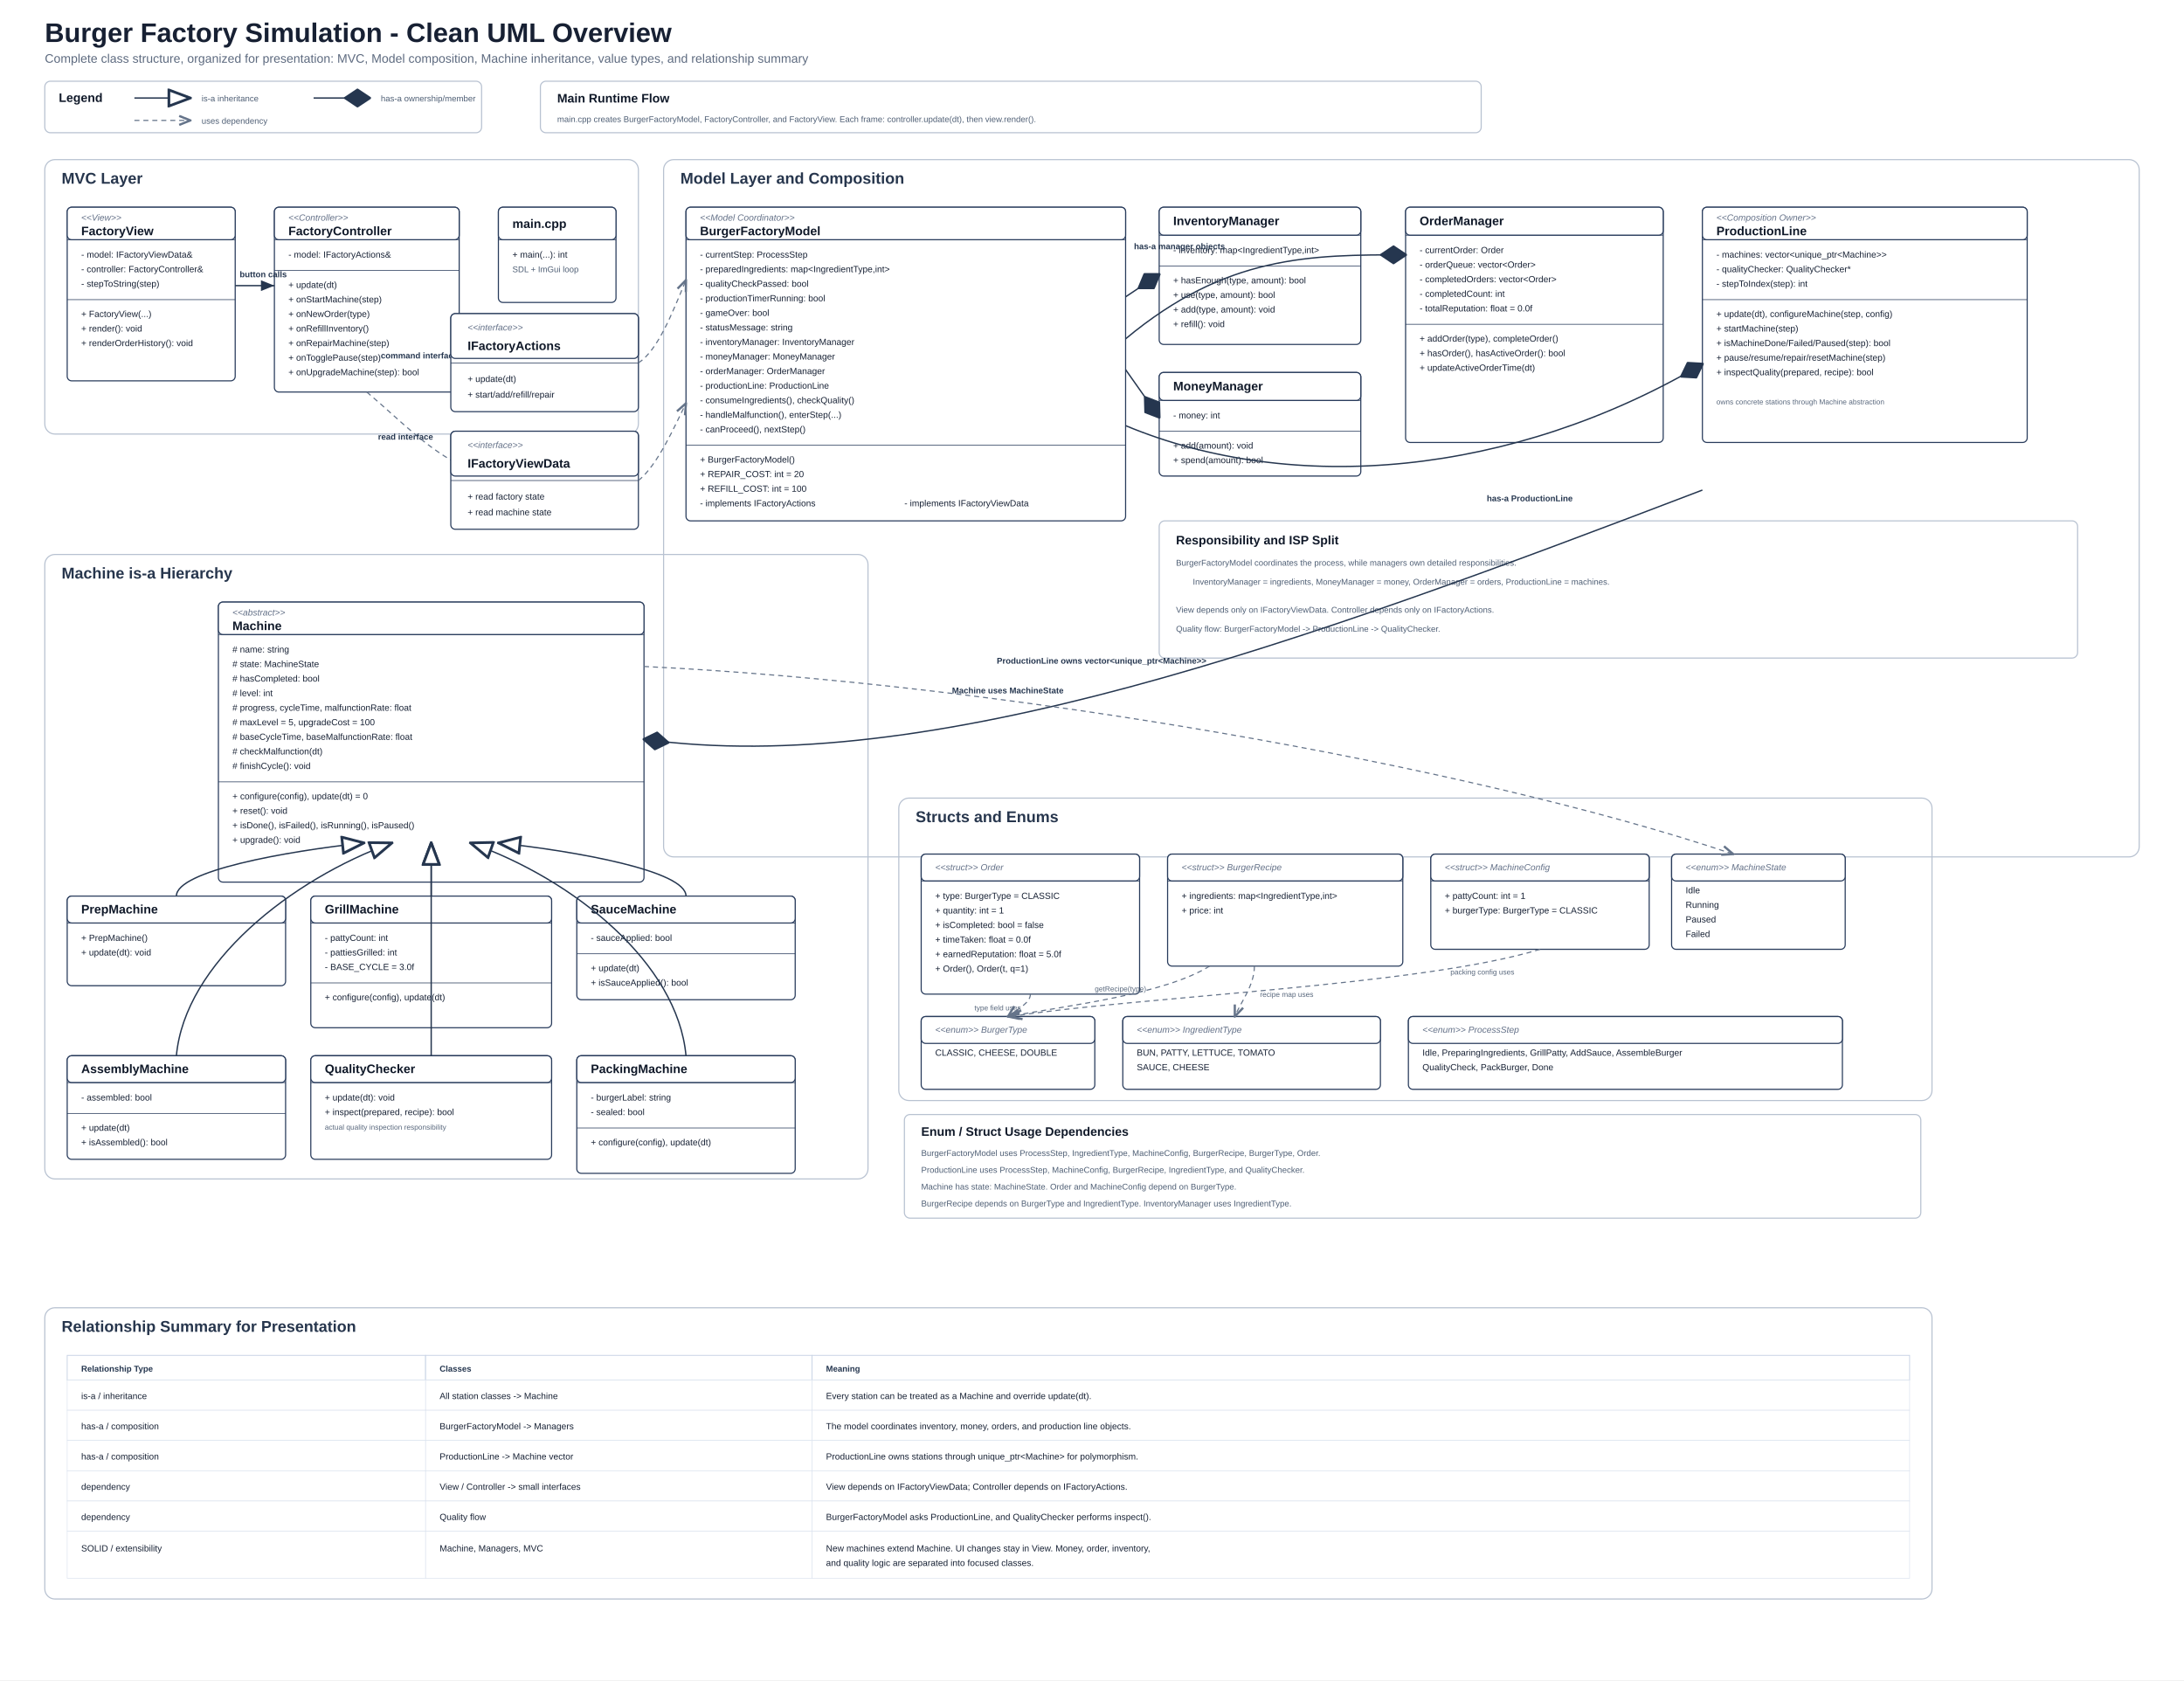
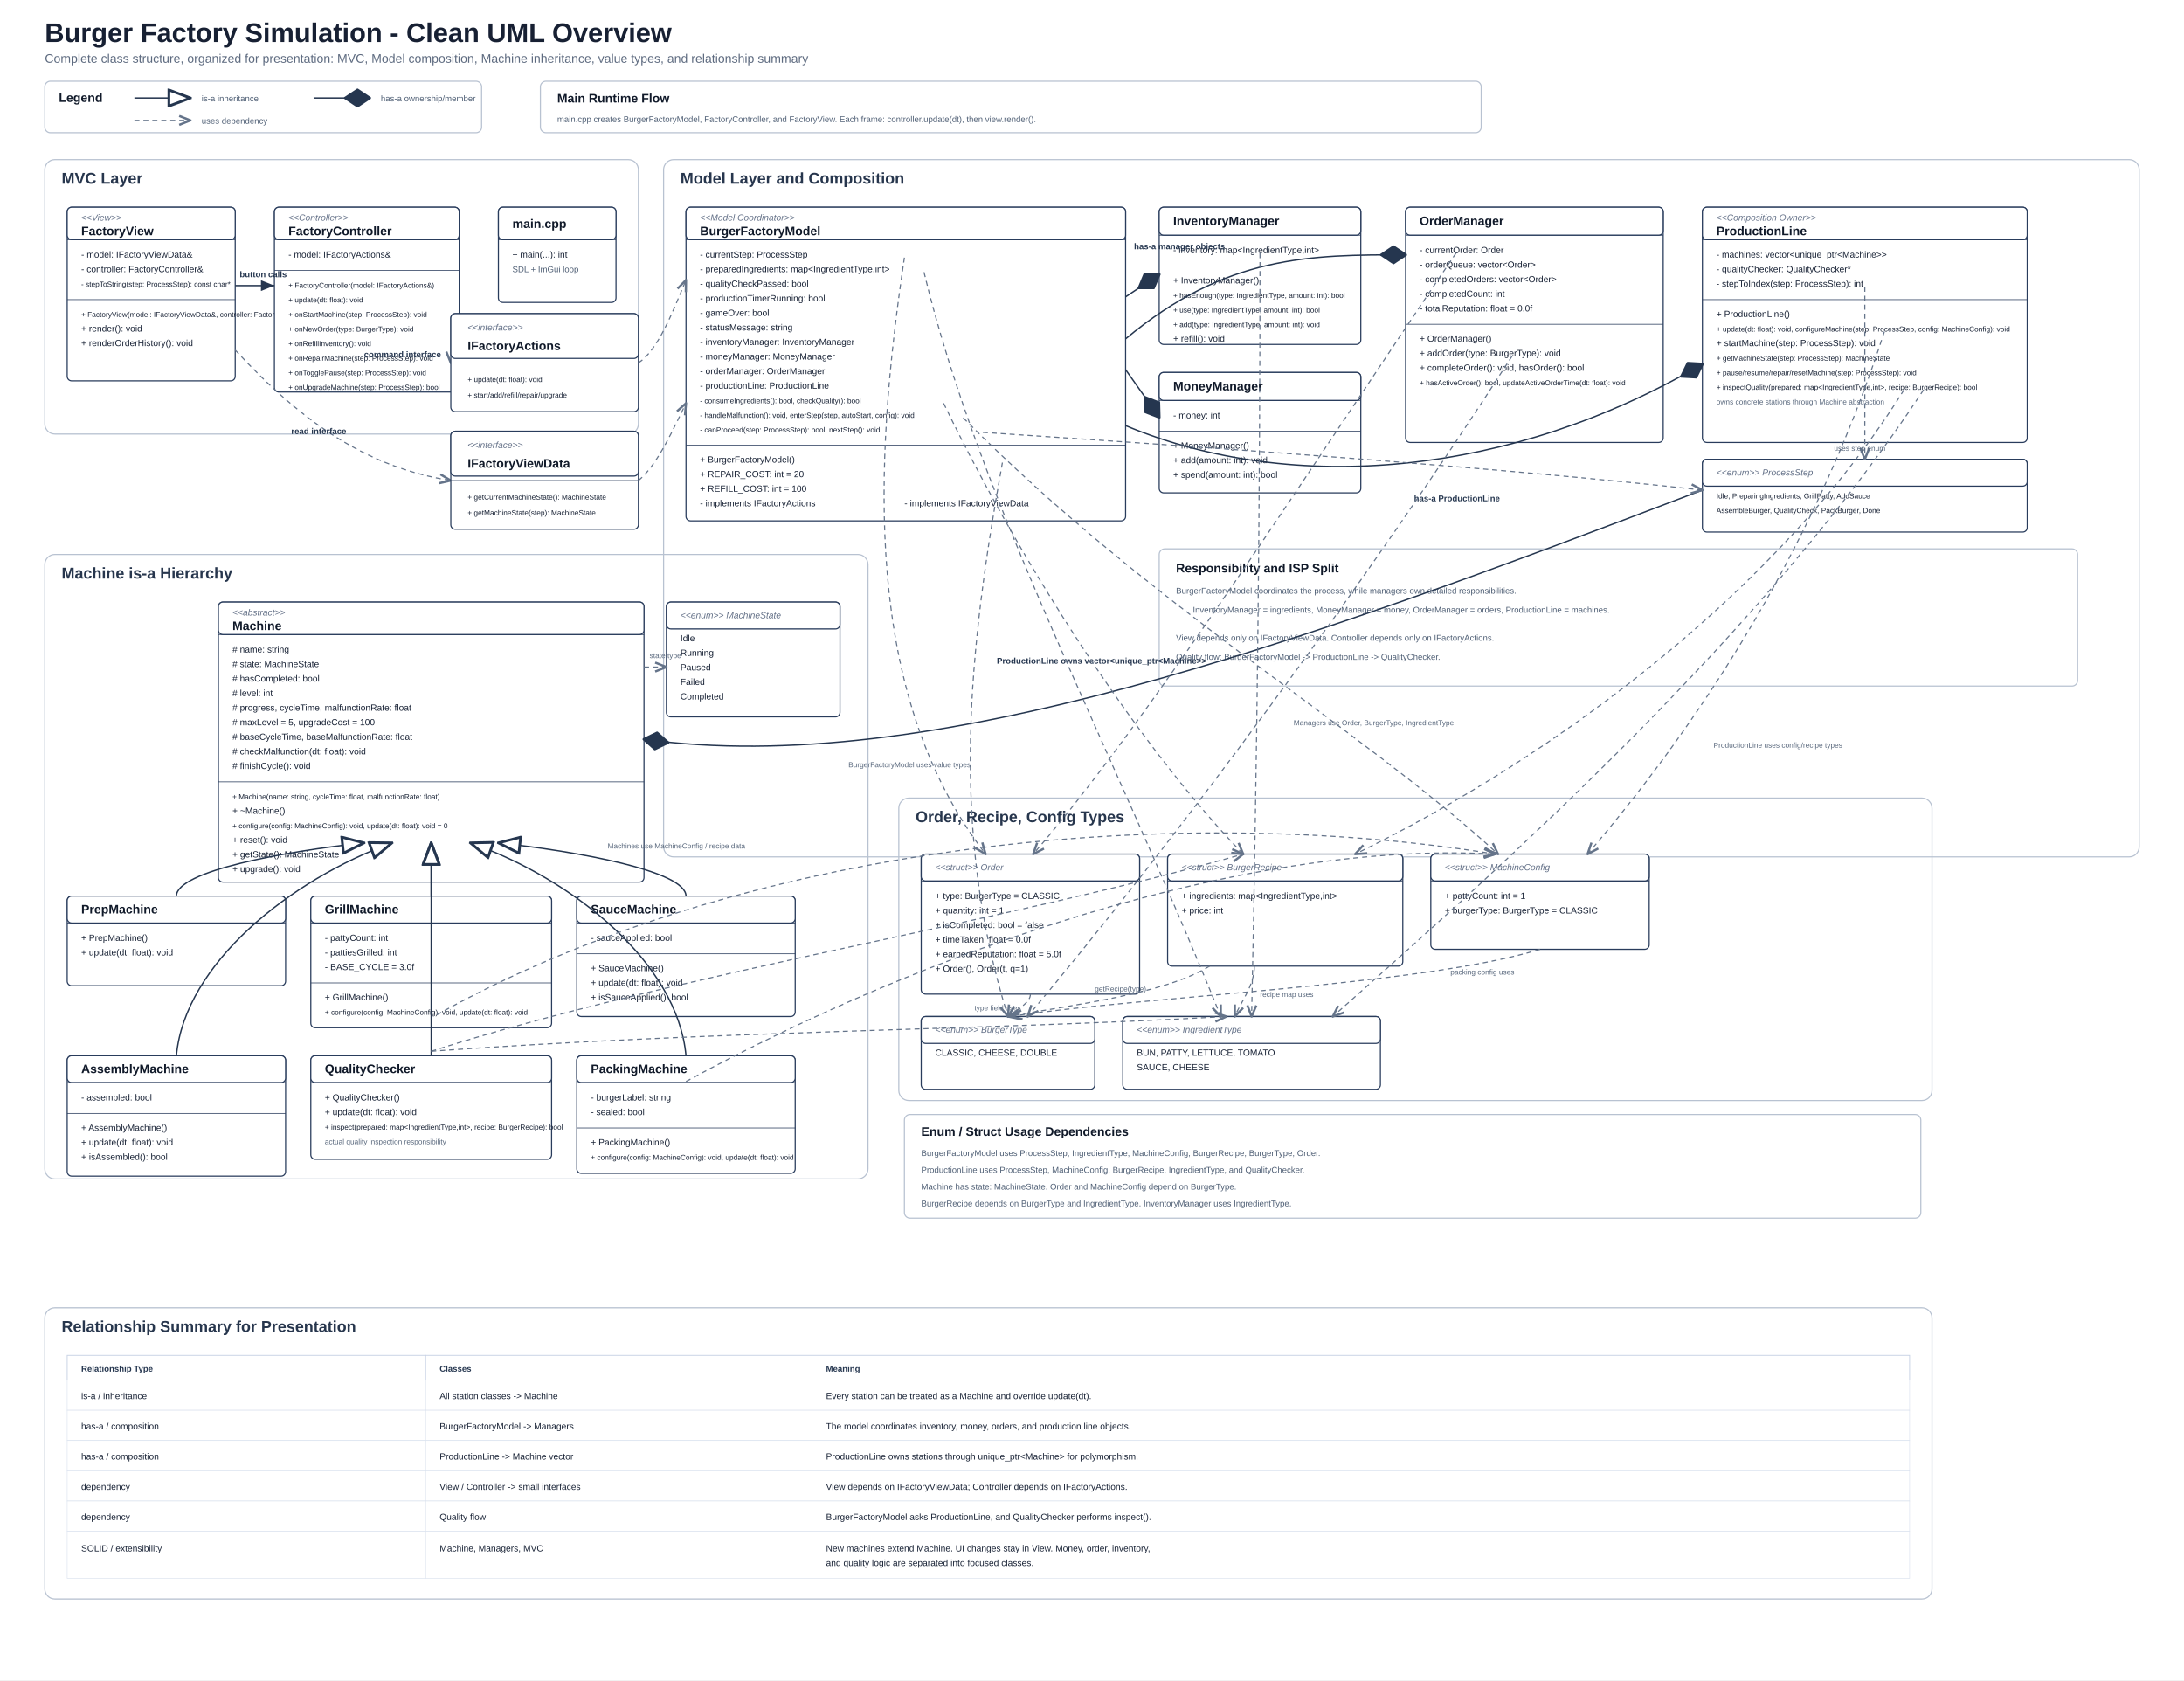
<svg xmlns="http://www.w3.org/2000/svg" width="3900" height="3000" viewBox="0 0 3900 3000">
  <defs>
    <style>
      text { font-family: Arial, Helvetica, sans-serif; fill: #172033; }
      .title { font-size: 48px; font-weight: 700; }
      .subtitle { font-size: 22px; fill: #5d6a7f; }
      .package-title { font-size: 28px; font-weight: 700; fill: #27364d; }
      .class-name { font-size: 22px; font-weight: 700; fill: #101929; }
      .stereo { font-size: 16px; font-style: italic; fill: #637087; }
      .member { font-size: 16px; fill: #182235; }
+       .member-tight { font-size: 13px; fill: #182235; }
      .small { font-size: 15px; fill: #4e5e74; }
      .tiny { font-size: 13px; fill: #58677c; }
      .package { fill: none; stroke: #b8c2d1; stroke-width: 2; rx: 18; }
      .package-model { fill: none; }
      .package-machine { fill: none; }
      .package-value { fill: none; }
      .box { fill: #ffffff; stroke: #293c5c; stroke-width: 2; rx: 8; }
      .head { stroke: #293c5c; stroke-width: 2; rx: 8; }
      .head-mvc { fill: #ffffff; }
      .head-model { fill: #ffffff; }
      .head-machine { fill: #ffffff; }
      .head-value { fill: #ffffff; }
      .head-struct { fill: #ffffff; }
      .line { stroke: #293c5c; stroke-width: 1.2; }
      .arrow { stroke: #25364f; stroke-width: 2.4; fill: none; }
      .dep { stroke: #65748a; stroke-width: 2; fill: none; stroke-dasharray: 9 7; }
      .label { font-size: 15px; font-weight: 700; fill: #25364f; }
      .note { fill: #ffffff; stroke: #b8c2d1; stroke-width: 2; rx: 10; }
      .table-head { fill: #ffffff; stroke: #c8d3e5; stroke-width: 1.5; }
      .table-row { fill: #ffffff; stroke: #d9e1ee; stroke-width: 1; }
    </style>
    <marker id="arrow" viewBox="0 0 12 10" refX="11" refY="5" markerWidth="12" markerHeight="10" orient="auto">
      <path d="M 1 1 L 11 5 L 1 9 Z" fill="#25364f" />
    </marker>
    <marker id="depArrow" viewBox="0 0 12 10" refX="11" refY="5" markerWidth="12" markerHeight="10" orient="auto">
      <path d="M 1 1 L 11 5 L 1 9" fill="none" stroke="#65748a" stroke-width="2" />
    </marker>
    <marker id="inherit" viewBox="0 0 18 14" refX="17" refY="7" markerWidth="18" markerHeight="14" orient="auto">
      <path d="M 17 7 L 1 1 L 1 13 Z" fill="#ffffff" stroke="#25364f" stroke-width="2" />
    </marker>
    <marker id="diamond" viewBox="0 0 20 14" refX="19" refY="7" markerWidth="20" markerHeight="14" orient="auto">
      <path d="M 1 7 L 10 1 L 19 7 L 10 13 Z" fill="#25364f" stroke="#25364f" stroke-width="2" />
    </marker>
  </defs>
  <rect x="0" y="0" width="3900" height="3000" fill="#ffffff" />
  <text x="80" y="75" class="title">Burger Factory Simulation - Clean UML Overview</text>
  <text x="80" y="112" class="subtitle">Complete class structure, organized for presentation: MVC, Model composition, Machine inheritance, value types, and relationship summary</text>
  <rect x="80" y="145" width="780" height="92" class="note" />
  <text x="105" y="182" class="class-name">Legend</text>
  <line x1="240" y1="175" x2="340" y2="175" class="arrow" marker-end="url(#inherit)" />
  <text x="360" y="181" class="small">is-a inheritance</text>
  <line x1="560" y1="175" x2="660" y2="175" class="arrow" marker-end="url(#diamond)" />
  <text x="680" y="181" class="small">has-a ownership/member</text>
  <line x1="240" y1="215" x2="340" y2="215" class="dep" marker-end="url(#depArrow)" />
  <text x="360" y="221" class="small">uses dependency</text>
  <rect x="965" y="145" width="1680" height="92" class="note" />
  <text x="995" y="183" class="class-name">Main Runtime Flow</text>
  <text x="995" y="218" class="small">main.cpp creates BurgerFactoryModel, FactoryController, and FactoryView. Each frame: controller.update(dt), then view.render().</text>
  <rect x="80" y="285" width="1060" height="490" class="package" />
  <text x="110" y="328" class="package-title">MVC Layer</text>
  <g id="FactoryView">
    <rect x="120" y="370" width="300" height="310" class="box" />
    <rect x="120" y="370" width="300" height="58" class="head head-mvc" />
    <text x="145" y="394" class="stereo">&lt;&lt;View&gt;&gt;</text>
    <text x="145" y="420" class="class-name">FactoryView</text>
    <line x1="120" y1="428" x2="420" y2="428" class="line" />
    <text x="145" y="460" class="member">- model: IFactoryViewData&amp;</text>
    <text x="145" y="486" class="member">- controller: FactoryController&amp;</text>
-     <text x="145" y="512" class="member">- stepToString(step)</text>
+     <text x="145" y="512" class="member-tight">- stepToString(step: ProcessStep): const char*</text>
    <line x1="120" y1="535" x2="420" y2="535" class="line" />
-     <text x="145" y="566" class="member">+ FactoryView(...)</text>
+     <text x="145" y="566" class="member-tight">+ FactoryView(model: IFactoryViewData&amp;, controller: FactoryController&amp;)</text>
    <text x="145" y="592" class="member">+ render(): void</text>
    <text x="145" y="618" class="member">+ renderOrderHistory(): void</text>
  </g>
  <g id="FactoryController">
    <rect x="490" y="370" width="330" height="330" class="box" />
    <rect x="490" y="370" width="330" height="58" class="head head-mvc" />
    <text x="515" y="394" class="stereo">&lt;&lt;Controller&gt;&gt;</text>
    <text x="515" y="420" class="class-name">FactoryController</text>
    <line x1="490" y1="428" x2="820" y2="428" class="line" />
    <text x="515" y="460" class="member">- model: IFactoryActions&amp;</text>
    <line x1="490" y1="483" x2="820" y2="483" class="line" />
-     <text x="515" y="514" class="member">+ update(dt)</text>
-     <text x="515" y="540" class="member">+ onStartMachine(step)</text>
-     <text x="515" y="566" class="member">+ onNewOrder(type)</text>
-     <text x="515" y="592" class="member">+ onRefillInventory()</text>
-     <text x="515" y="618" class="member">+ onRepairMachine(step)</text>
-     <text x="515" y="644" class="member">+ onTogglePause(step)</text>
-     <text x="515" y="670" class="member">+ onUpgradeMachine(step): bool</text>
+     <text x="515" y="514" class="member-tight">+ FactoryController(model: IFactoryActions&amp;)</text>
+     <text x="515" y="540" class="member-tight">+ update(dt: float): void</text>
+     <text x="515" y="566" class="member-tight">+ onStartMachine(step: ProcessStep): void</text>
+     <text x="515" y="592" class="member-tight">+ onNewOrder(type: BurgerType): void</text>
+     <text x="515" y="618" class="member-tight">+ onRefillInventory(): void</text>
+     <text x="515" y="644" class="member-tight">+ onRepairMachine(step: ProcessStep): void</text>
+     <text x="515" y="670" class="member-tight">+ onTogglePause(step: ProcessStep): void</text>
+     <text x="515" y="696" class="member-tight">+ onUpgradeMachine(step: ProcessStep): bool</text>
  </g>
  <g id="MainCpp">
    <rect x="890" y="370" width="210" height="170" class="box" />
    <rect x="890" y="370" width="210" height="58" class="head head-mvc" />
    <text x="915" y="407" class="class-name">main.cpp</text>
    <line x1="890" y1="428" x2="1100" y2="428" class="line" />
    <text x="915" y="460" class="member">+ main(...): int</text>
    <text x="915" y="486" class="small">SDL + ImGui loop</text>
  </g>
  <path d="M 420 510 L 490 510" class="arrow" marker-end="url(#arrow)" />
  <text x="428" y="495" class="label">button calls</text>
-   <path d="M 655 700 C 720 755 760 800 830 835" class="dep" marker-end="url(#depArrow)" />
-   <text x="675" y="785" class="label">read interface</text>
-   <path d="M 820 610 C 820 635 825 650 830 650" class="dep" marker-end="url(#depArrow)" />
-   <text x="680" y="640" class="label">command interface</text>
+   <path d="M 420 625 C 545 760 660 835 805 858" class="dep" marker-end="url(#depArrow)" />
+   <text x="520" y="775" class="label">read interface</text>
+   <path d="M 820 610 C 835 625 805 635 805 648" class="dep" marker-end="url(#depArrow)" />
+   <text x="650" y="638" class="label">command interface</text>
  <g id="FactoryInterfaces">
    <rect x="805" y="560" width="335" height="175" class="box" />
    <rect x="805" y="560" width="335" height="80" class="head head-model" />
    <text x="835" y="590" class="stereo">&lt;&lt;interface&gt;&gt;</text>
    <text x="835" y="625" class="class-name">IFactoryActions</text>
    <line x1="805" y1="648" x2="1140" y2="648" class="line" />
-     <text x="835" y="682" class="member">+ update(dt)</text>
-     <text x="835" y="710" class="member">+ start/add/refill/repair</text>
+     <text x="835" y="682" class="member-tight">+ update(dt: float): void</text>
+     <text x="835" y="710" class="member-tight">+ start/add/refill/repair/upgrade</text>
    <rect x="805" y="770" width="335" height="175" class="box" />
    <rect x="805" y="770" width="335" height="80" class="head head-model" />
    <text x="835" y="800" class="stereo">&lt;&lt;interface&gt;&gt;</text>
    <text x="835" y="835" class="class-name">IFactoryViewData</text>
    <line x1="805" y1="858" x2="1140" y2="858" class="line" />
-     <text x="835" y="892" class="member">+ read factory state</text>
-     <text x="835" y="920" class="member">+ read machine state</text>
+     <text x="835" y="892" class="member-tight">+ getCurrentMachineState(): MachineState</text>
+     <text x="835" y="920" class="member-tight">+ getMachineState(step): MachineState</text>
  </g>
  <rect x="1185" y="285" width="2635" height="1245" class="package package-model" />
  <text x="1215" y="328" class="package-title">Model Layer and Composition</text>
  <g id="BurgerFactoryModel">
    <rect x="1225" y="370" width="785" height="560" class="box" />
    <rect x="1225" y="370" width="785" height="58" class="head head-model" />
    <text x="1250" y="394" class="stereo">&lt;&lt;Model Coordinator&gt;&gt;</text>
    <text x="1250" y="420" class="class-name">BurgerFactoryModel</text>
    <line x1="1225" y1="428" x2="2010" y2="428" class="line" />
    <text x="1250" y="460" class="member">- currentStep: ProcessStep</text>
    <text x="1250" y="486" class="member">- preparedIngredients: map&lt;IngredientType,int&gt;</text>
    <text x="1250" y="512" class="member">- qualityCheckPassed: bool</text>
    <text x="1250" y="538" class="member">- productionTimerRunning: bool</text>
    <text x="1250" y="564" class="member">- gameOver: bool</text>
    <text x="1250" y="590" class="member">- statusMessage: string</text>
    <text x="1250" y="616" class="member">- inventoryManager: InventoryManager</text>
    <text x="1250" y="642" class="member">- moneyManager: MoneyManager</text>
    <text x="1250" y="668" class="member">- orderManager: OrderManager</text>
    <text x="1250" y="694" class="member">- productionLine: ProductionLine</text>
-     <text x="1250" y="720" class="member">- consumeIngredients(), checkQuality()</text>
-     <text x="1250" y="746" class="member">- handleMalfunction(), enterStep(...)</text>
-     <text x="1250" y="772" class="member">- canProceed(), nextStep()</text>
+     <text x="1250" y="720" class="member-tight">- consumeIngredients(): bool, checkQuality(): bool</text>
+     <text x="1250" y="746" class="member-tight">- handleMalfunction(): void, enterStep(step, autoStart, config): void</text>
+     <text x="1250" y="772" class="member-tight">- canProceed(step: ProcessStep): bool, nextStep(): void</text>
    <line x1="1225" y1="795" x2="2010" y2="795" class="line" />
    <text x="1250" y="826" class="member">+ BurgerFactoryModel()</text>
    <text x="1250" y="852" class="member">+ REPAIR_COST: int = 20</text>
    <text x="1250" y="878" class="member">+ REFILL_COST: int = 100</text>
    <text x="1250" y="904" class="member">- implements IFactoryActions</text>
    <text x="1615" y="904" class="member">- implements IFactoryViewData</text>
  </g>
  <path d="M 1140 648 C 1175 625 1200 560 1225 500" class="dep" marker-end="url(#depArrow)" />
  <path d="M 1140 858 C 1175 830 1205 760 1225 720" class="dep" marker-end="url(#depArrow)" />
  <g id="Managers">
    <rect x="2070" y="370" width="360" height="245" class="box" />
    <rect x="2070" y="370" width="360" height="50" class="head head-model" />
    <text x="2095" y="402" class="class-name">InventoryManager</text>
    <line x1="2070" y1="420" x2="2430" y2="420" class="line" />
    <text x="2095" y="452" class="member">- inventory: map&lt;IngredientType,int&gt;</text>
    <line x1="2070" y1="475" x2="2430" y2="475" class="line" />
-     <text x="2095" y="506" class="member">+ hasEnough(type, amount): bool</text>
-     <text x="2095" y="532" class="member">+ use(type, amount): bool</text>
-     <text x="2095" y="558" class="member">+ add(type, amount): void</text>
-     <text x="2095" y="584" class="member">+ refill(): void</text>
-     <rect x="2070" y="665" width="360" height="185" class="box" />
+     <text x="2095" y="506" class="member">+ InventoryManager()</text>
+     <text x="2095" y="532" class="member-tight">+ hasEnough(type: IngredientType, amount: int): bool</text>
+     <text x="2095" y="558" class="member-tight">+ use(type: IngredientType, amount: int): bool</text>
+     <text x="2095" y="584" class="member-tight">+ add(type: IngredientType, amount: int): void</text>
+     <text x="2095" y="610" class="member">+ refill(): void</text>
+     <rect x="2070" y="665" width="360" height="215" class="box" />
    <rect x="2070" y="665" width="360" height="50" class="head head-model" />
    <text x="2095" y="697" class="class-name">MoneyManager</text>
    <line x1="2070" y1="715" x2="2430" y2="715" class="line" />
    <text x="2095" y="747" class="member">- money: int</text>
    <line x1="2070" y1="770" x2="2430" y2="770" class="line" />
-     <text x="2095" y="801" class="member">+ add(amount): void</text>
-     <text x="2095" y="827" class="member">+ spend(amount): bool</text>
+     <text x="2095" y="801" class="member">+ MoneyManager()</text>
+     <text x="2095" y="827" class="member">+ add(amount: int): void</text>
+     <text x="2095" y="853" class="member">+ spend(amount: int): bool</text>
  </g>
  <g id="OrderManager">
    <rect x="2510" y="370" width="460" height="420" class="box" />
    <rect x="2510" y="370" width="460" height="50" class="head head-model" />
    <text x="2535" y="402" class="class-name">OrderManager</text>
    <line x1="2510" y1="420" x2="2970" y2="420" class="line" />
    <text x="2535" y="452" class="member">- currentOrder: Order</text>
    <text x="2535" y="478" class="member">- orderQueue: vector&lt;Order&gt;</text>
    <text x="2535" y="504" class="member">- completedOrders: vector&lt;Order&gt;</text>
    <text x="2535" y="530" class="member">- completedCount: int</text>
    <text x="2535" y="556" class="member">- totalReputation: float = 0.0f</text>
    <line x1="2510" y1="579" x2="2970" y2="579" class="line" />
-     <text x="2535" y="610" class="member">+ addOrder(type), completeOrder()</text>
-     <text x="2535" y="636" class="member">+ hasOrder(), hasActiveOrder(): bool</text>
-     <text x="2535" y="662" class="member">+ updateActiveOrderTime(dt)</text>
+     <text x="2535" y="610" class="member">+ OrderManager()</text>
+     <text x="2535" y="636" class="member">+ addOrder(type: BurgerType): void</text>
+     <text x="2535" y="662" class="member">+ completeOrder(): void, hasOrder(): bool</text>
+     <text x="2535" y="688" class="member-tight">+ hasActiveOrder(): bool, updateActiveOrderTime(dt: float): void</text>
  </g>
  <g id="ProductionLine">
    <rect x="3040" y="370" width="580" height="420" class="box" />
    <rect x="3040" y="370" width="580" height="58" class="head head-model" />
    <text x="3065" y="394" class="stereo">&lt;&lt;Composition Owner&gt;&gt;</text>
    <text x="3065" y="420" class="class-name">ProductionLine</text>
    <line x1="3040" y1="428" x2="3620" y2="428" class="line" />
    <text x="3065" y="460" class="member">- machines: vector&lt;unique_ptr&lt;Machine&gt;&gt;</text>
    <text x="3065" y="486" class="member">- qualityChecker: QualityChecker*</text>
-     <text x="3065" y="512" class="member">- stepToIndex(step): int</text>
+     <text x="3065" y="512" class="member">- stepToIndex(step: ProcessStep): int</text>
    <line x1="3040" y1="535" x2="3620" y2="535" class="line" />
-     <text x="3065" y="566" class="member">+ update(dt), configureMachine(step, config)</text>
-     <text x="3065" y="592" class="member">+ startMachine(step)</text>
-     <text x="3065" y="618" class="member">+ isMachineDone/Failed/Paused(step): bool</text>
-     <text x="3065" y="644" class="member">+ pause/resume/repair/resetMachine(step)</text>
-     <text x="3065" y="670" class="member">+ inspectQuality(prepared, recipe): bool</text>
+     <text x="3065" y="566" class="member">+ ProductionLine()</text>
+     <text x="3065" y="592" class="member-tight">+ update(dt: float): void, configureMachine(step: ProcessStep, config: MachineConfig): void</text>
+     <text x="3065" y="618" class="member">+ startMachine(step: ProcessStep): void</text>
+     <text x="3065" y="644" class="member-tight">+ getMachineState(step: ProcessStep): MachineState</text>
+     <text x="3065" y="670" class="member-tight">+ pause/resume/repair/resetMachine(step: ProcessStep): void</text>
+     <text x="3065" y="696" class="member-tight">+ inspectQuality(prepared: map&lt;IngredientType,int&gt;, recipe: BurgerRecipe): bool</text>
    <text x="3065" y="722" class="tiny">owns concrete stations through Machine abstraction</text>
+   </g>
+   <g id="ProcessStepNearProductionLine">
+     <rect x="3040" y="820" width="580" height="130" class="box" />
+     <rect x="3040" y="820" width="580" height="48" class="head head-value" />
+     <text x="3065" y="849" class="stereo">&lt;&lt;enum&gt;&gt; ProcessStep</text>
+     <text x="3065" y="890" class="member-tight">Idle, PreparingIngredients, GrillPatty, AddSauce</text>
+     <text x="3065" y="916" class="member-tight">AssembleBurger, QualityCheck, PackBurger, Done</text>
  </g>
  <path d="M 2010 530 L 2070 490" class="arrow" marker-end="url(#diamond)" />
  <path d="M 2010 660 L 2070 745" class="arrow" marker-end="url(#diamond)" />
  <path d="M 2010 605 C 2190 455 2340 455 2510 455" class="arrow" marker-end="url(#diamond)" />
  <path d="M 2010 760 C 2310 885 2700 850 3040 650" class="arrow" marker-end="url(#diamond)" />
  <text x="2025" y="445" class="label">has-a manager objects</text>
-   <text x="2655" y="895" class="label">has-a ProductionLine</text>
-   <rect x="2070" y="930" width="1640" height="245" class="note" />
-   <text x="2100" y="972" class="class-name">Responsibility and ISP Split</text>
-   <text x="2100" y="1010" class="small">BurgerFactoryModel coordinates the process, while managers own detailed responsibilities.</text>
-   <text x="2130" y="1044" class="small">InventoryManager = ingredients, MoneyManager = money, OrderManager = orders, ProductionLine = machines.</text>
-   <text x="2100" y="1094" class="small">View depends only on IFactoryViewData. Controller depends only on IFactoryActions.</text>
-   <text x="2100" y="1128" class="small">Quality flow: BurgerFactoryModel -&gt; ProductionLine -&gt; QualityChecker.</text>
+   <text x="2525" y="895" class="label">has-a ProductionLine</text>
+   <rect x="2070" y="980" width="1640" height="245" class="note" />
+   <text x="2100" y="1022" class="class-name">Responsibility and ISP Split</text>
+   <text x="2100" y="1060" class="small">BurgerFactoryModel coordinates the process, while managers own detailed responsibilities.</text>
+   <text x="2130" y="1094" class="small">InventoryManager = ingredients, MoneyManager = money, OrderManager = orders, ProductionLine = machines.</text>
+   <text x="2100" y="1144" class="small">View depends only on IFactoryViewData. Controller depends only on IFactoryActions.</text>
+   <text x="2100" y="1178" class="small">Quality flow: BurgerFactoryModel -&gt; ProductionLine -&gt; QualityChecker.</text>
  <g id="MachineHierarchyGroup" transform="translate(0,140)">
    <rect x="80" y="850" width="1470" height="1115" class="package package-machine" />
    <text x="110" y="893" class="package-title">Machine is-a Hierarchy</text>
    <g id="Machine">
      <rect x="390" y="935" width="760" height="500" class="box" />
      <rect x="390" y="935" width="760" height="58" class="head head-machine" />
      <text x="415" y="959" class="stereo">&lt;&lt;abstract&gt;&gt;</text>
      <text x="415" y="985" class="class-name">Machine</text>
      <line x1="390" y1="993" x2="1150" y2="993" class="line" />
      <text x="415" y="1025" class="member"># name: string</text>
      <text x="415" y="1051" class="member"># state: MachineState</text>
      <text x="415" y="1077" class="member"># hasCompleted: bool</text>
      <text x="415" y="1103" class="member"># level: int</text>
      <text x="415" y="1129" class="member"># progress, cycleTime, malfunctionRate: float</text>
      <text x="415" y="1155" class="member"># maxLevel = 5, upgradeCost = 100</text>
      <text x="415" y="1181" class="member"># baseCycleTime, baseMalfunctionRate: float</text>
-       <text x="415" y="1207" class="member"># checkMalfunction(dt)</text>
+       <text x="415" y="1207" class="member"># checkMalfunction(dt: float): void</text>
      <text x="415" y="1233" class="member"># finishCycle(): void</text>
      <line x1="390" y1="1256" x2="1150" y2="1256" class="line" />
-       <text x="415" y="1287" class="member">+ configure(config), update(dt) = 0</text>
-       <text x="415" y="1313" class="member">+ reset(): void</text>
-       <text x="415" y="1339" class="member">+ isDone(), isFailed(), isRunning(), isPaused()</text>
-       <text x="415" y="1365" class="member">+ upgrade(): void</text>
+       <text x="415" y="1287" class="member-tight">+ Machine(name: string, cycleTime: float, malfunctionRate: float)</text>
+       <text x="415" y="1313" class="member">+ ~Machine()</text>
+       <text x="415" y="1339" class="member-tight">+ configure(config: MachineConfig): void, update(dt: float): void = 0</text>
+       <text x="415" y="1365" class="member">+ reset(): void</text>
+       <text x="415" y="1391" class="member">+ getState(): MachineState</text>
+       <text x="415" y="1417" class="member">+ upgrade(): void</text>
    </g>
+     <g id="MachineStateNearMachine">
+       <rect x="1190" y="935" width="310" height="205" class="box" />
+       <rect x="1190" y="935" width="310" height="48" class="head head-value" />
+       <text x="1215" y="964" class="stereo">&lt;&lt;enum&gt;&gt; MachineState</text>
+       <text x="1215" y="1005" class="member">Idle</text>
+       <text x="1215" y="1031" class="member">Running</text>
+       <text x="1215" y="1057" class="member">Paused</text>
+       <text x="1215" y="1083" class="member">Failed</text>
+       <text x="1215" y="1109" class="member">Completed</text>
+     </g>
+     <path d="M 1150 1051 L 1190 1051" class="dep" marker-end="url(#depArrow)" />
+     <text x="1160" y="1035" class="tiny">state type</text>
    <g id="MachineChildren">
      <rect x="120" y="1460" width="390" height="160" class="box" />
      <rect x="120" y="1460" width="390" height="48" class="head head-machine" />
      <text x="145" y="1491" class="class-name">PrepMachine</text>
      <line x1="120" y1="1508" x2="510" y2="1508" class="line" />
      <text x="145" y="1540" class="member">+ PrepMachine()</text>
-       <text x="145" y="1566" class="member">+ update(dt): void</text>
+       <text x="145" y="1566" class="member">+ update(dt: float): void</text>
      <rect x="555" y="1460" width="430" height="235" class="box" />
      <rect x="555" y="1460" width="430" height="48" class="head head-machine" />
      <text x="580" y="1491" class="class-name">GrillMachine</text>
      <line x1="555" y1="1508" x2="985" y2="1508" class="line" />
      <text x="580" y="1540" class="member">- pattyCount: int</text>
      <text x="580" y="1566" class="member">- pattiesGrilled: int</text>
      <text x="580" y="1592" class="member">- BASE_CYCLE = 3.0f</text>
      <line x1="555" y1="1615" x2="985" y2="1615" class="line" />
-       <text x="580" y="1646" class="member">+ configure(config), update(dt)</text>
-       <rect x="1030" y="1460" width="390" height="185" class="box" />
+       <text x="580" y="1646" class="member">+ GrillMachine()</text>
+       <text x="580" y="1672" class="member-tight">+ configure(config: MachineConfig): void, update(dt: float): void</text>
+       <rect x="1030" y="1460" width="390" height="215" class="box" />
      <rect x="1030" y="1460" width="390" height="48" class="head head-machine" />
      <text x="1055" y="1491" class="class-name">SauceMachine</text>
      <line x1="1030" y1="1508" x2="1420" y2="1508" class="line" />
      <text x="1055" y="1540" class="member">- sauceApplied: bool</text>
      <line x1="1030" y1="1563" x2="1420" y2="1563" class="line" />
-       <text x="1055" y="1594" class="member">+ update(dt)</text>
-       <text x="1055" y="1620" class="member">+ isSauceApplied(): bool</text>
-       <rect x="120" y="1745" width="390" height="185" class="box" />
+       <text x="1055" y="1594" class="member">+ SauceMachine()</text>
+       <text x="1055" y="1620" class="member">+ update(dt: float): void</text>
+       <text x="1055" y="1646" class="member">+ isSauceApplied(): bool</text>
+       <rect x="120" y="1745" width="390" height="215" class="box" />
      <rect x="120" y="1745" width="390" height="48" class="head head-machine" />
      <text x="145" y="1776" class="class-name">AssemblyMachine</text>
      <line x1="120" y1="1793" x2="510" y2="1793" class="line" />
      <text x="145" y="1825" class="member">- assembled: bool</text>
      <line x1="120" y1="1848" x2="510" y2="1848" class="line" />
-       <text x="145" y="1879" class="member">+ update(dt)</text>
-       <text x="145" y="1905" class="member">+ isAssembled(): bool</text>
+       <text x="145" y="1879" class="member">+ AssemblyMachine()</text>
+       <text x="145" y="1905" class="member">+ update(dt: float): void</text>
+       <text x="145" y="1931" class="member">+ isAssembled(): bool</text>
      <rect x="555" y="1745" width="430" height="185" class="box" />
      <rect x="555" y="1745" width="430" height="48" class="head head-machine" />
      <text x="580" y="1776" class="class-name">QualityChecker</text>
      <line x1="555" y1="1793" x2="985" y2="1793" class="line" />
-       <text x="580" y="1825" class="member">+ update(dt): void</text>
-       <text x="580" y="1851" class="member">+ inspect(prepared, recipe): bool</text>
-       <text x="580" y="1877" class="tiny">actual quality inspection responsibility</text>
+       <text x="580" y="1825" class="member">+ QualityChecker()</text>
+       <text x="580" y="1851" class="member">+ update(dt: float): void</text>
+       <text x="580" y="1877" class="member-tight">+ inspect(prepared: map&lt;IngredientType,int&gt;, recipe: BurgerRecipe): bool</text>
+       <text x="580" y="1903" class="tiny">actual quality inspection responsibility</text>
      <rect x="1030" y="1745" width="390" height="210" class="box" />
      <rect x="1030" y="1745" width="390" height="48" class="head head-machine" />
      <text x="1055" y="1776" class="class-name">PackingMachine</text>
      <line x1="1030" y1="1793" x2="1420" y2="1793" class="line" />
      <text x="1055" y="1825" class="member">- burgerLabel: string</text>
      <text x="1055" y="1851" class="member">- sealed: bool</text>
      <line x1="1030" y1="1874" x2="1420" y2="1874" class="line" />
-       <text x="1055" y="1905" class="member">+ configure(config), update(dt)</text>
+       <text x="1055" y="1905" class="member">+ PackingMachine()</text>
+       <text x="1055" y="1931" class="member-tight">+ configure(config: MachineConfig): void, update(dt: float): void</text>
    </g>
    <path d="M 315 1460 C 315 1415 510 1380 650 1365" class="arrow" marker-end="url(#inherit)" />
    <path d="M 770 1460 C 770 1425 770 1400 770 1365" class="arrow" marker-end="url(#inherit)" />
    <path d="M 1225 1460 C 1225 1415 1030 1380 890 1365" class="arrow" marker-end="url(#inherit)" />
    <path d="M 315 1745 C 330 1580 520 1430 700 1365" class="arrow" marker-end="url(#inherit)" />
    <path d="M 770 1745 C 770 1605 770 1500 770 1365" class="arrow" marker-end="url(#inherit)" />
    <path d="M 1225 1745 C 1210 1580 1025 1430 840 1365" class="arrow" marker-end="url(#inherit)" />
    <path d="M 3040 735 C 2320 1010 1660 1250 1150 1180" class="arrow" marker-end="url(#diamond)" />
    <text x="1780" y="1045" class="label">ProductionLine owns vector&lt;unique_ptr&lt;Machine&gt;&gt;</text>
  </g>
  <rect x="1605" y="1425" width="1845" height="540" class="package package-value" />
-   <text x="1635" y="1468" class="package-title">Structs and Enums</text>
+   <text x="1635" y="1468" class="package-title">Order, Recipe, Config Types</text>
  <g id="Structs">
    <rect x="1645" y="1525" width="390" height="250" class="box" />
    <rect x="1645" y="1525" width="390" height="48" class="head head-struct" />
    <text x="1670" y="1554" class="stereo">&lt;&lt;struct&gt;&gt; Order</text>
    <line x1="1645" y1="1573" x2="2035" y2="1573" class="line" />
    <text x="1670" y="1605" class="member">+ type: BurgerType = CLASSIC</text>
    <text x="1670" y="1631" class="member">+ quantity: int = 1</text>
    <text x="1670" y="1657" class="member">+ isCompleted: bool = false</text>
    <text x="1670" y="1683" class="member">+ timeTaken: float = 0.0f</text>
    <text x="1670" y="1709" class="member">+ earnedReputation: float = 5.0f</text>
    <text x="1670" y="1735" class="member">+ Order(), Order(t, q=1)</text>
    <rect x="2085" y="1525" width="420" height="200" class="box" />
    <rect x="2085" y="1525" width="420" height="48" class="head head-struct" />
    <text x="2110" y="1554" class="stereo">&lt;&lt;struct&gt;&gt; BurgerRecipe</text>
    <line x1="2085" y1="1573" x2="2505" y2="1573" class="line" />
    <text x="2110" y="1605" class="member">+ ingredients: map&lt;IngredientType,int&gt;</text>
    <text x="2110" y="1631" class="member">+ price: int</text>
    <rect x="2555" y="1525" width="390" height="170" class="box" />
    <rect x="2555" y="1525" width="390" height="48" class="head head-struct" />
    <text x="2580" y="1554" class="stereo">&lt;&lt;struct&gt;&gt; MachineConfig</text>
    <line x1="2555" y1="1573" x2="2945" y2="1573" class="line" />
    <text x="2580" y="1605" class="member">+ pattyCount: int = 1</text>
    <text x="2580" y="1631" class="member">+ burgerType: BurgerType = CLASSIC</text>
  </g>
  <g id="Enums">
    <rect x="1645" y="1815" width="310" height="130" class="box" />
    <rect x="1645" y="1815" width="310" height="48" class="head head-value" />
    <text x="1670" y="1844" class="stereo">&lt;&lt;enum&gt;&gt; BurgerType</text>
    <text x="1670" y="1885" class="member">CLASSIC, CHEESE, DOUBLE</text>
    <rect x="2005" y="1815" width="460" height="130" class="box" />
    <rect x="2005" y="1815" width="460" height="48" class="head head-value" />
    <text x="2030" y="1844" class="stereo">&lt;&lt;enum&gt;&gt; IngredientType</text>
    <text x="2030" y="1885" class="member">BUN, PATTY, LETTUCE, TOMATO</text>
    <text x="2030" y="1911" class="member">SAUCE, CHEESE</text>
-     <rect x="2515" y="1815" width="775" height="130" class="box" />
-     <rect x="2515" y="1815" width="775" height="48" class="head head-value" />
-     <text x="2540" y="1844" class="stereo">&lt;&lt;enum&gt;&gt; ProcessStep</text>
-     <text x="2540" y="1885" class="member">Idle, PreparingIngredients, GrillPatty, AddSauce, AssembleBurger</text>
-     <text x="2540" y="1911" class="member">QualityCheck, PackBurger, Done</text>
-     <rect x="2985" y="1525" width="310" height="170" class="box" />
-     <rect x="2985" y="1525" width="310" height="48" class="head head-value" />
-     <text x="3010" y="1554" class="stereo">&lt;&lt;enum&gt;&gt; MachineState</text>
-     <text x="3010" y="1595" class="member">Idle</text>
-     <text x="3010" y="1621" class="member">Running</text>
-     <text x="3010" y="1647" class="member">Paused</text>
-     <text x="3010" y="1673" class="member">Failed</text>
  </g>
  <path d="M 1840 1775 C 1840 1790 1820 1800 1800 1815" class="dep" marker-end="url(#depArrow)" />
  <text x="1740" y="1804" class="tiny">type field uses</text>
  <path d="M 2240 1725 C 2240 1760 2215 1790 2205 1815" class="dep" marker-end="url(#depArrow)" />
  <text x="2250" y="1780" class="tiny">recipe map uses</text>
  <path d="M 2160 1725 C 2080 1775 1910 1795 1800 1815" class="dep" marker-end="url(#depArrow)" />
  <text x="1955" y="1770" class="tiny">getRecipe(type)</text>
  <path d="M 2750 1695 C 2540 1760 2025 1780 1805 1815" class="dep" marker-end="url(#depArrow)" />
  <text x="2590" y="1740" class="tiny">packing config uses</text>
-   <path d="M 1150 1190 C 1780 1220 2620 1365 3095 1525" class="dep" marker-end="url(#depArrow)" />
-   <text x="1700" y="1238" class="label">Machine uses MachineState</text>
+   <g id="EnumStructDependencyLines">
+     <path d="M 1615 460 C 1560 830 1540 1240 1760 1525" class="dep" marker-end="url(#depArrow)" />
+     <path d="M 1650 486 C 1750 900 1980 1320 2180 1815" class="dep" marker-end="url(#depArrow)" />
+     <path d="M 1685 720 C 1840 1040 2050 1350 2220 1525" class="dep" marker-end="url(#depArrow)" />
+     <path d="M 1720 746 C 2050 1080 2430 1300 2675 1525" class="dep" marker-end="url(#depArrow)" />
+     <path d="M 1755 772 C 2180 800 2680 835 3040 875" class="dep" marker-end="url(#depArrow)" />
+     <path d="M 1790 826 C 1730 1160 1695 1480 1800 1815" class="dep" marker-end="url(#depArrow)" />
+     <text x="1515" y="1370" class="tiny">BurgerFactoryModel uses value types</text>
+     <path d="M 2250 452 C 2250 900 2245 1350 2235 1815" class="dep" marker-end="url(#depArrow)" />
+     <path d="M 2600 452 C 2350 820 2050 1290 1845 1525" class="dep" marker-end="url(#depArrow)" />
+     <path d="M 2700 636 C 2440 1040 2100 1500 1835 1815" class="dep" marker-end="url(#depArrow)" />
+     <text x="2310" y="1295" class="tiny">Managers use Order, BurgerType, IngredientType</text>
+     <path d="M 3330 512 L 3330 820" class="dep" marker-end="url(#depArrow)" />
+     <path d="M 3365 592 C 3230 1010 3010 1320 2835 1525" class="dep" marker-end="url(#depArrow)" />
+     <path d="M 3400 696 C 3180 1050 2780 1350 2420 1525" class="dep" marker-end="url(#depArrow)" />
+     <path d="M 3435 696 C 3150 1130 2690 1540 2380 1815" class="dep" marker-end="url(#depArrow)" />
+     <text x="3275" y="805" class="tiny">uses step enum</text>
+     <text x="3060" y="1335" class="tiny">ProductionLine uses config/recipe types</text>
+     <path d="M 780 1812 C 1320 1510 2080 1430 2670 1525" class="dep" marker-end="url(#depArrow)" />
+     <path d="M 1225 1931 C 1650 1700 2220 1500 2670 1525" class="dep" marker-end="url(#depArrow)" />
+     <path d="M 770 1877 C 1200 1740 1780 1650 2220 1525" class="dep" marker-end="url(#depArrow)" />
+     <path d="M 770 1877 C 1290 1840 1740 1840 2190 1815" class="dep" marker-end="url(#depArrow)" />
+     <text x="1085" y="1515" class="tiny">Machines use MachineConfig / recipe data</text>
+   </g>
  <g id="ValueTypeUsage">
    <rect x="1615" y="1990" width="1815" height="185" class="note" />
    <text x="1645" y="2028" class="class-name">Enum / Struct Usage Dependencies</text>
    <text x="1645" y="2064" class="small">BurgerFactoryModel uses ProcessStep, IngredientType, MachineConfig, BurgerRecipe, BurgerType, Order.</text>
    <text x="1645" y="2094" class="small">ProductionLine uses ProcessStep, MachineConfig, BurgerRecipe, IngredientType, and QualityChecker.</text>
    <text x="1645" y="2124" class="small">Machine has state: MachineState. Order and MachineConfig depend on BurgerType.</text>
    <text x="1645" y="2154" class="small">BurgerRecipe depends on BurgerType and IngredientType. InventoryManager uses IngredientType.</text>
  </g>
  <g id="RelationshipSummaryGroup" transform="translate(0,300)">
    <rect x="80" y="2035" width="3370" height="520" class="package" />
    <text x="110" y="2078" class="package-title">Relationship Summary for Presentation</text>
    <rect x="120" y="2120" width="640" height="44" class="table-head" />
    <rect x="760" y="2120" width="690" height="44" class="table-head" />
    <rect x="1450" y="2120" width="1960" height="44" class="table-head" />
    <text x="145" y="2149" class="label">Relationship Type</text>
    <text x="785" y="2149" class="label">Classes</text>
    <text x="1475" y="2149" class="label">Meaning</text>
    <rect x="120" y="2164" width="640" height="54" class="table-row" />
    <rect x="760" y="2164" width="690" height="54" class="table-row" />
    <rect x="1450" y="2164" width="1960" height="54" class="table-row" />
    <text x="145" y="2198" class="member">is-a / inheritance</text>
    <text x="785" y="2198" class="member">All station classes -&gt; Machine</text>
    <text x="1475" y="2198" class="member">Every station can be treated as a Machine and override update(dt).</text>
    <rect x="120" y="2218" width="640" height="54" class="table-row" />
    <rect x="760" y="2218" width="690" height="54" class="table-row" />
    <rect x="1450" y="2218" width="1960" height="54" class="table-row" />
    <text x="145" y="2252" class="member">has-a / composition</text>
    <text x="785" y="2252" class="member">BurgerFactoryModel -&gt; Managers</text>
    <text x="1475" y="2252" class="member">The model coordinates inventory, money, orders, and production line objects.</text>
    <rect x="120" y="2272" width="640" height="54" class="table-row" />
    <rect x="760" y="2272" width="690" height="54" class="table-row" />
    <rect x="1450" y="2272" width="1960" height="54" class="table-row" />
    <text x="145" y="2306" class="member">has-a / composition</text>
    <text x="785" y="2306" class="member">ProductionLine -&gt; Machine vector</text>
    <text x="1475" y="2306" class="member">ProductionLine owns stations through unique_ptr&lt;Machine&gt; for polymorphism.</text>
    <rect x="120" y="2326" width="640" height="54" class="table-row" />
    <rect x="760" y="2326" width="690" height="54" class="table-row" />
    <rect x="1450" y="2326" width="1960" height="54" class="table-row" />
    <text x="145" y="2360" class="member">dependency</text>
    <text x="785" y="2360" class="member">View / Controller -&gt; small interfaces</text>
    <text x="1475" y="2360" class="member">View depends on IFactoryViewData; Controller depends on IFactoryActions.</text>
    <rect x="120" y="2380" width="640" height="54" class="table-row" />
    <rect x="760" y="2380" width="690" height="54" class="table-row" />
    <rect x="1450" y="2380" width="1960" height="54" class="table-row" />
    <text x="145" y="2414" class="member">dependency</text>
    <text x="785" y="2414" class="member">Quality flow</text>
    <text x="1475" y="2414" class="member">BurgerFactoryModel asks ProductionLine, and QualityChecker performs inspect().</text>
    <rect x="120" y="2434" width="640" height="84" class="table-row" />
    <rect x="760" y="2434" width="690" height="84" class="table-row" />
    <rect x="1450" y="2434" width="1960" height="84" class="table-row" />
    <text x="145" y="2470" class="member">SOLID / extensibility</text>
    <text x="785" y="2470" class="member">Machine, Managers, MVC</text>
    <text x="1475" y="2470" class="member">New machines extend Machine. UI changes stay in View. Money, order, inventory,</text>
    <text x="1475" y="2496" class="member">and quality logic are separated into focused classes.</text>
  </g>
</svg>
